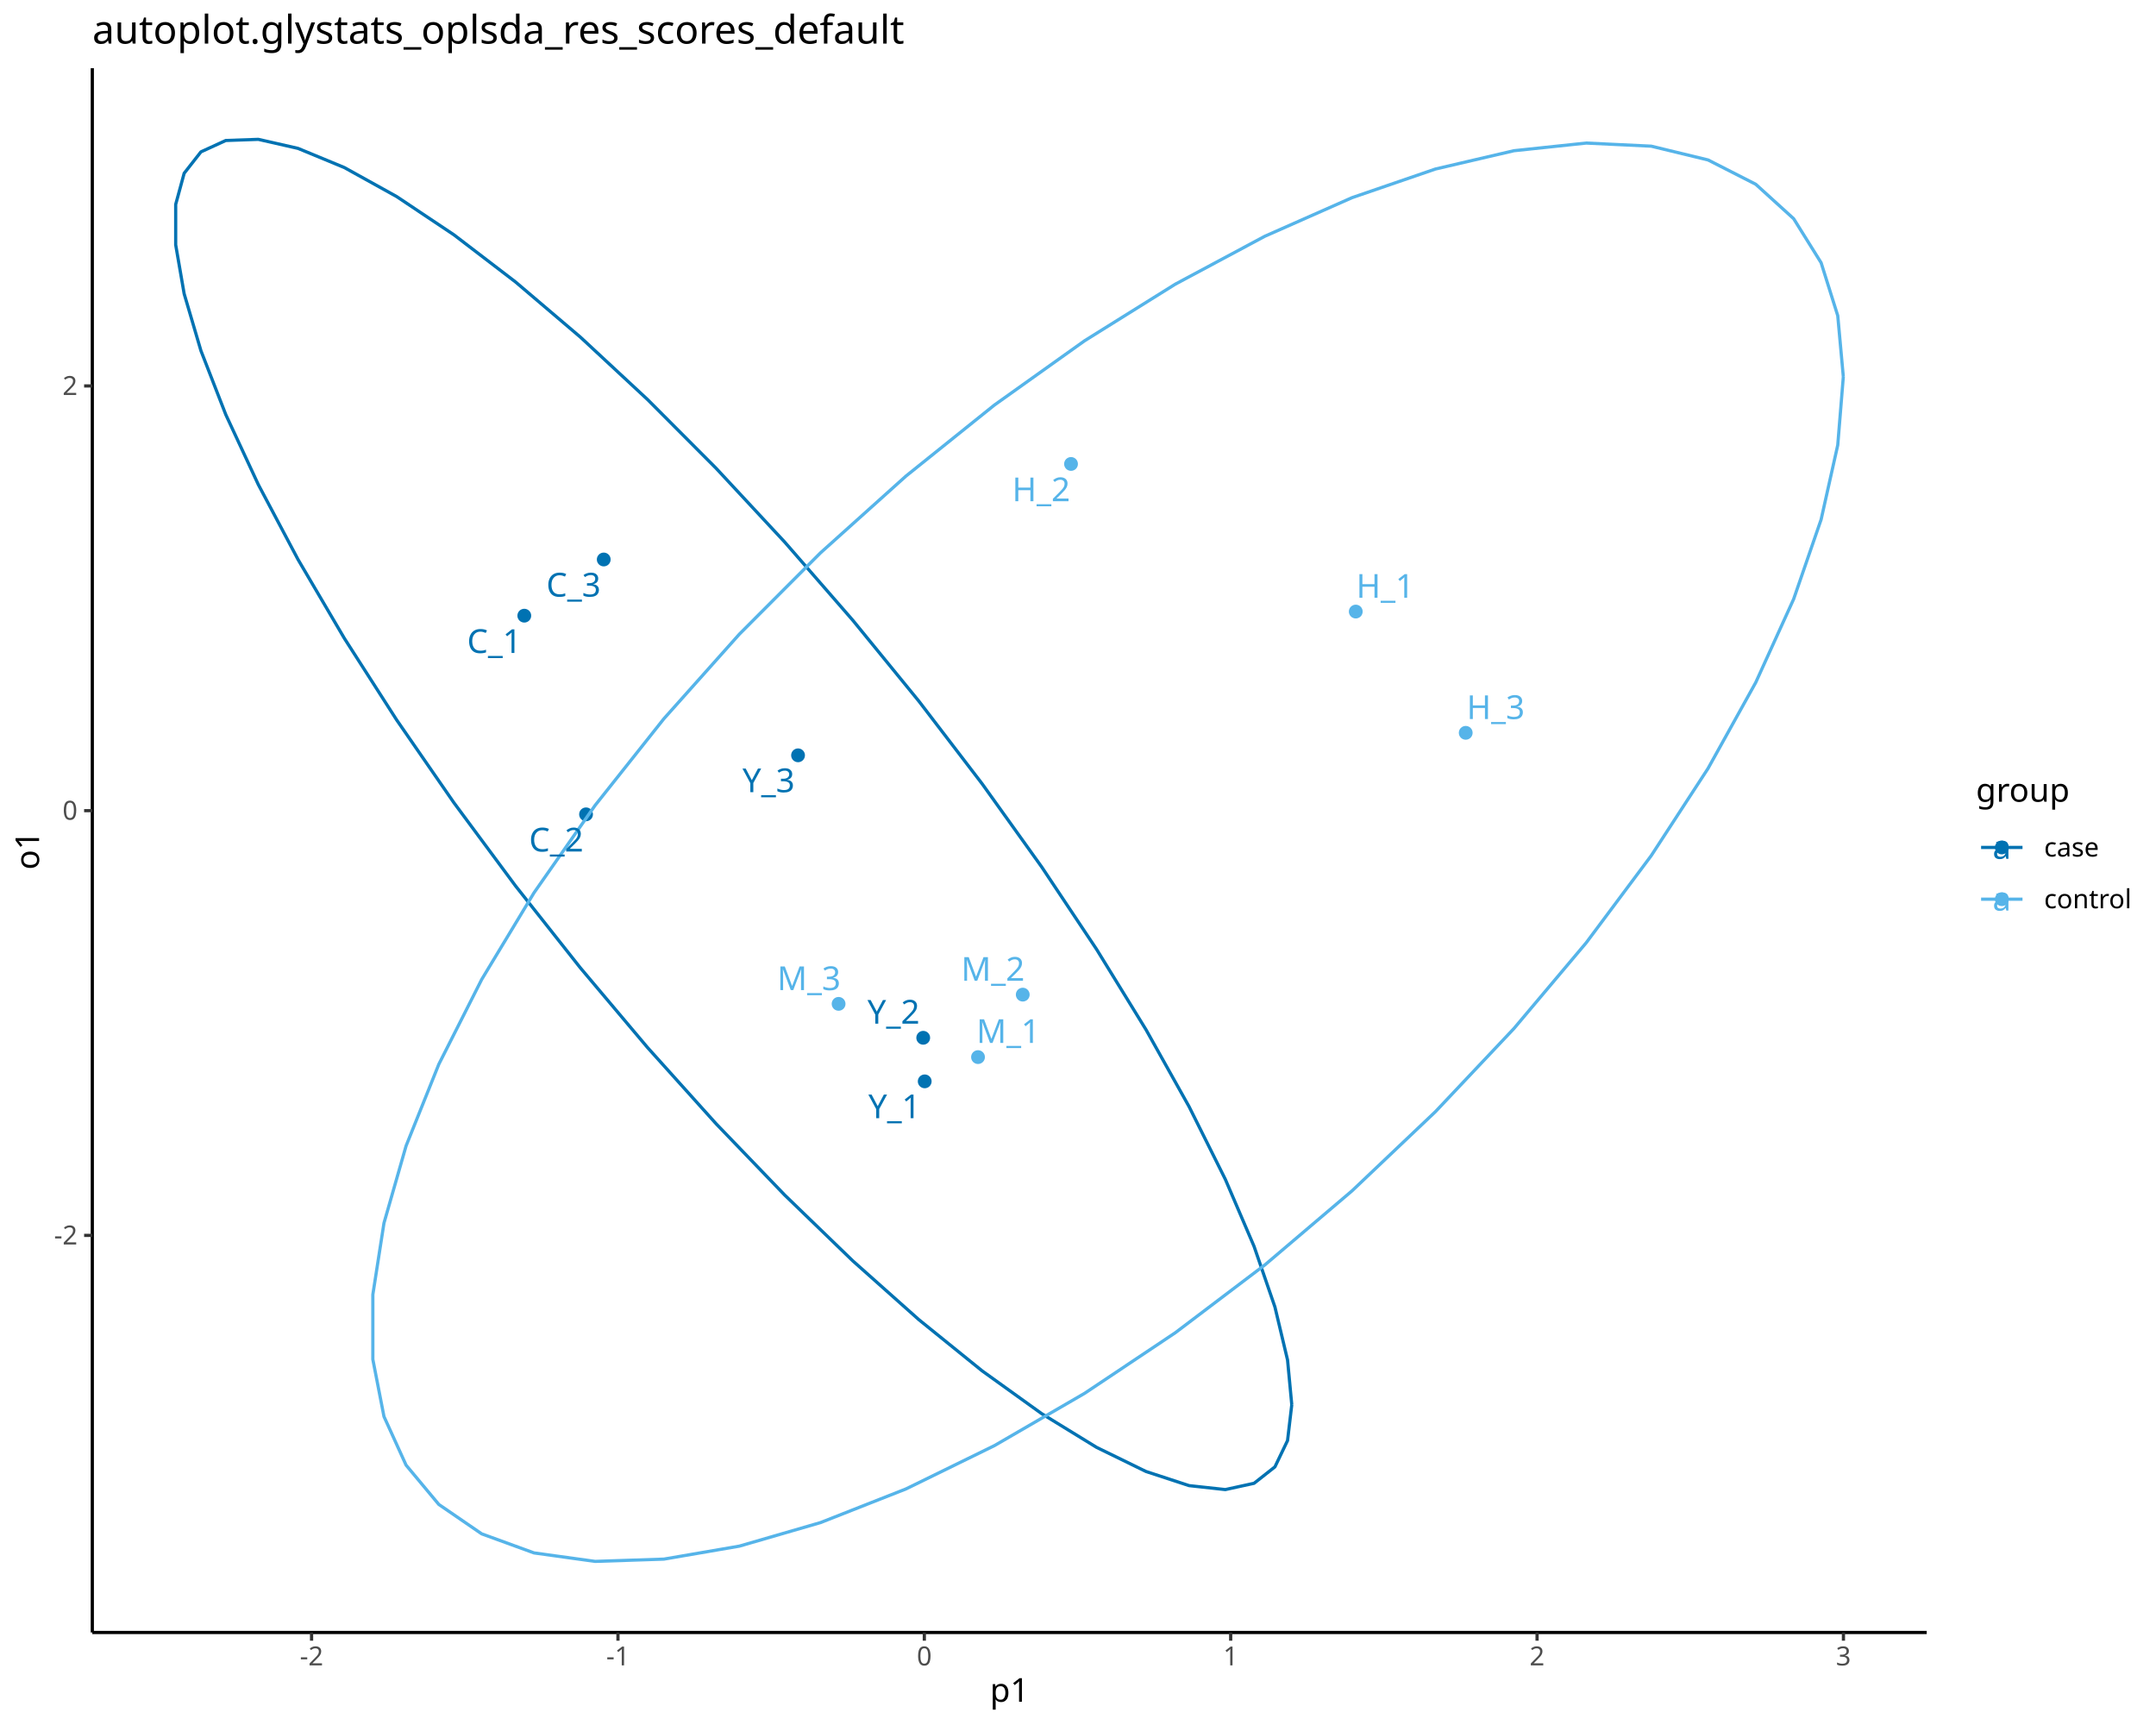
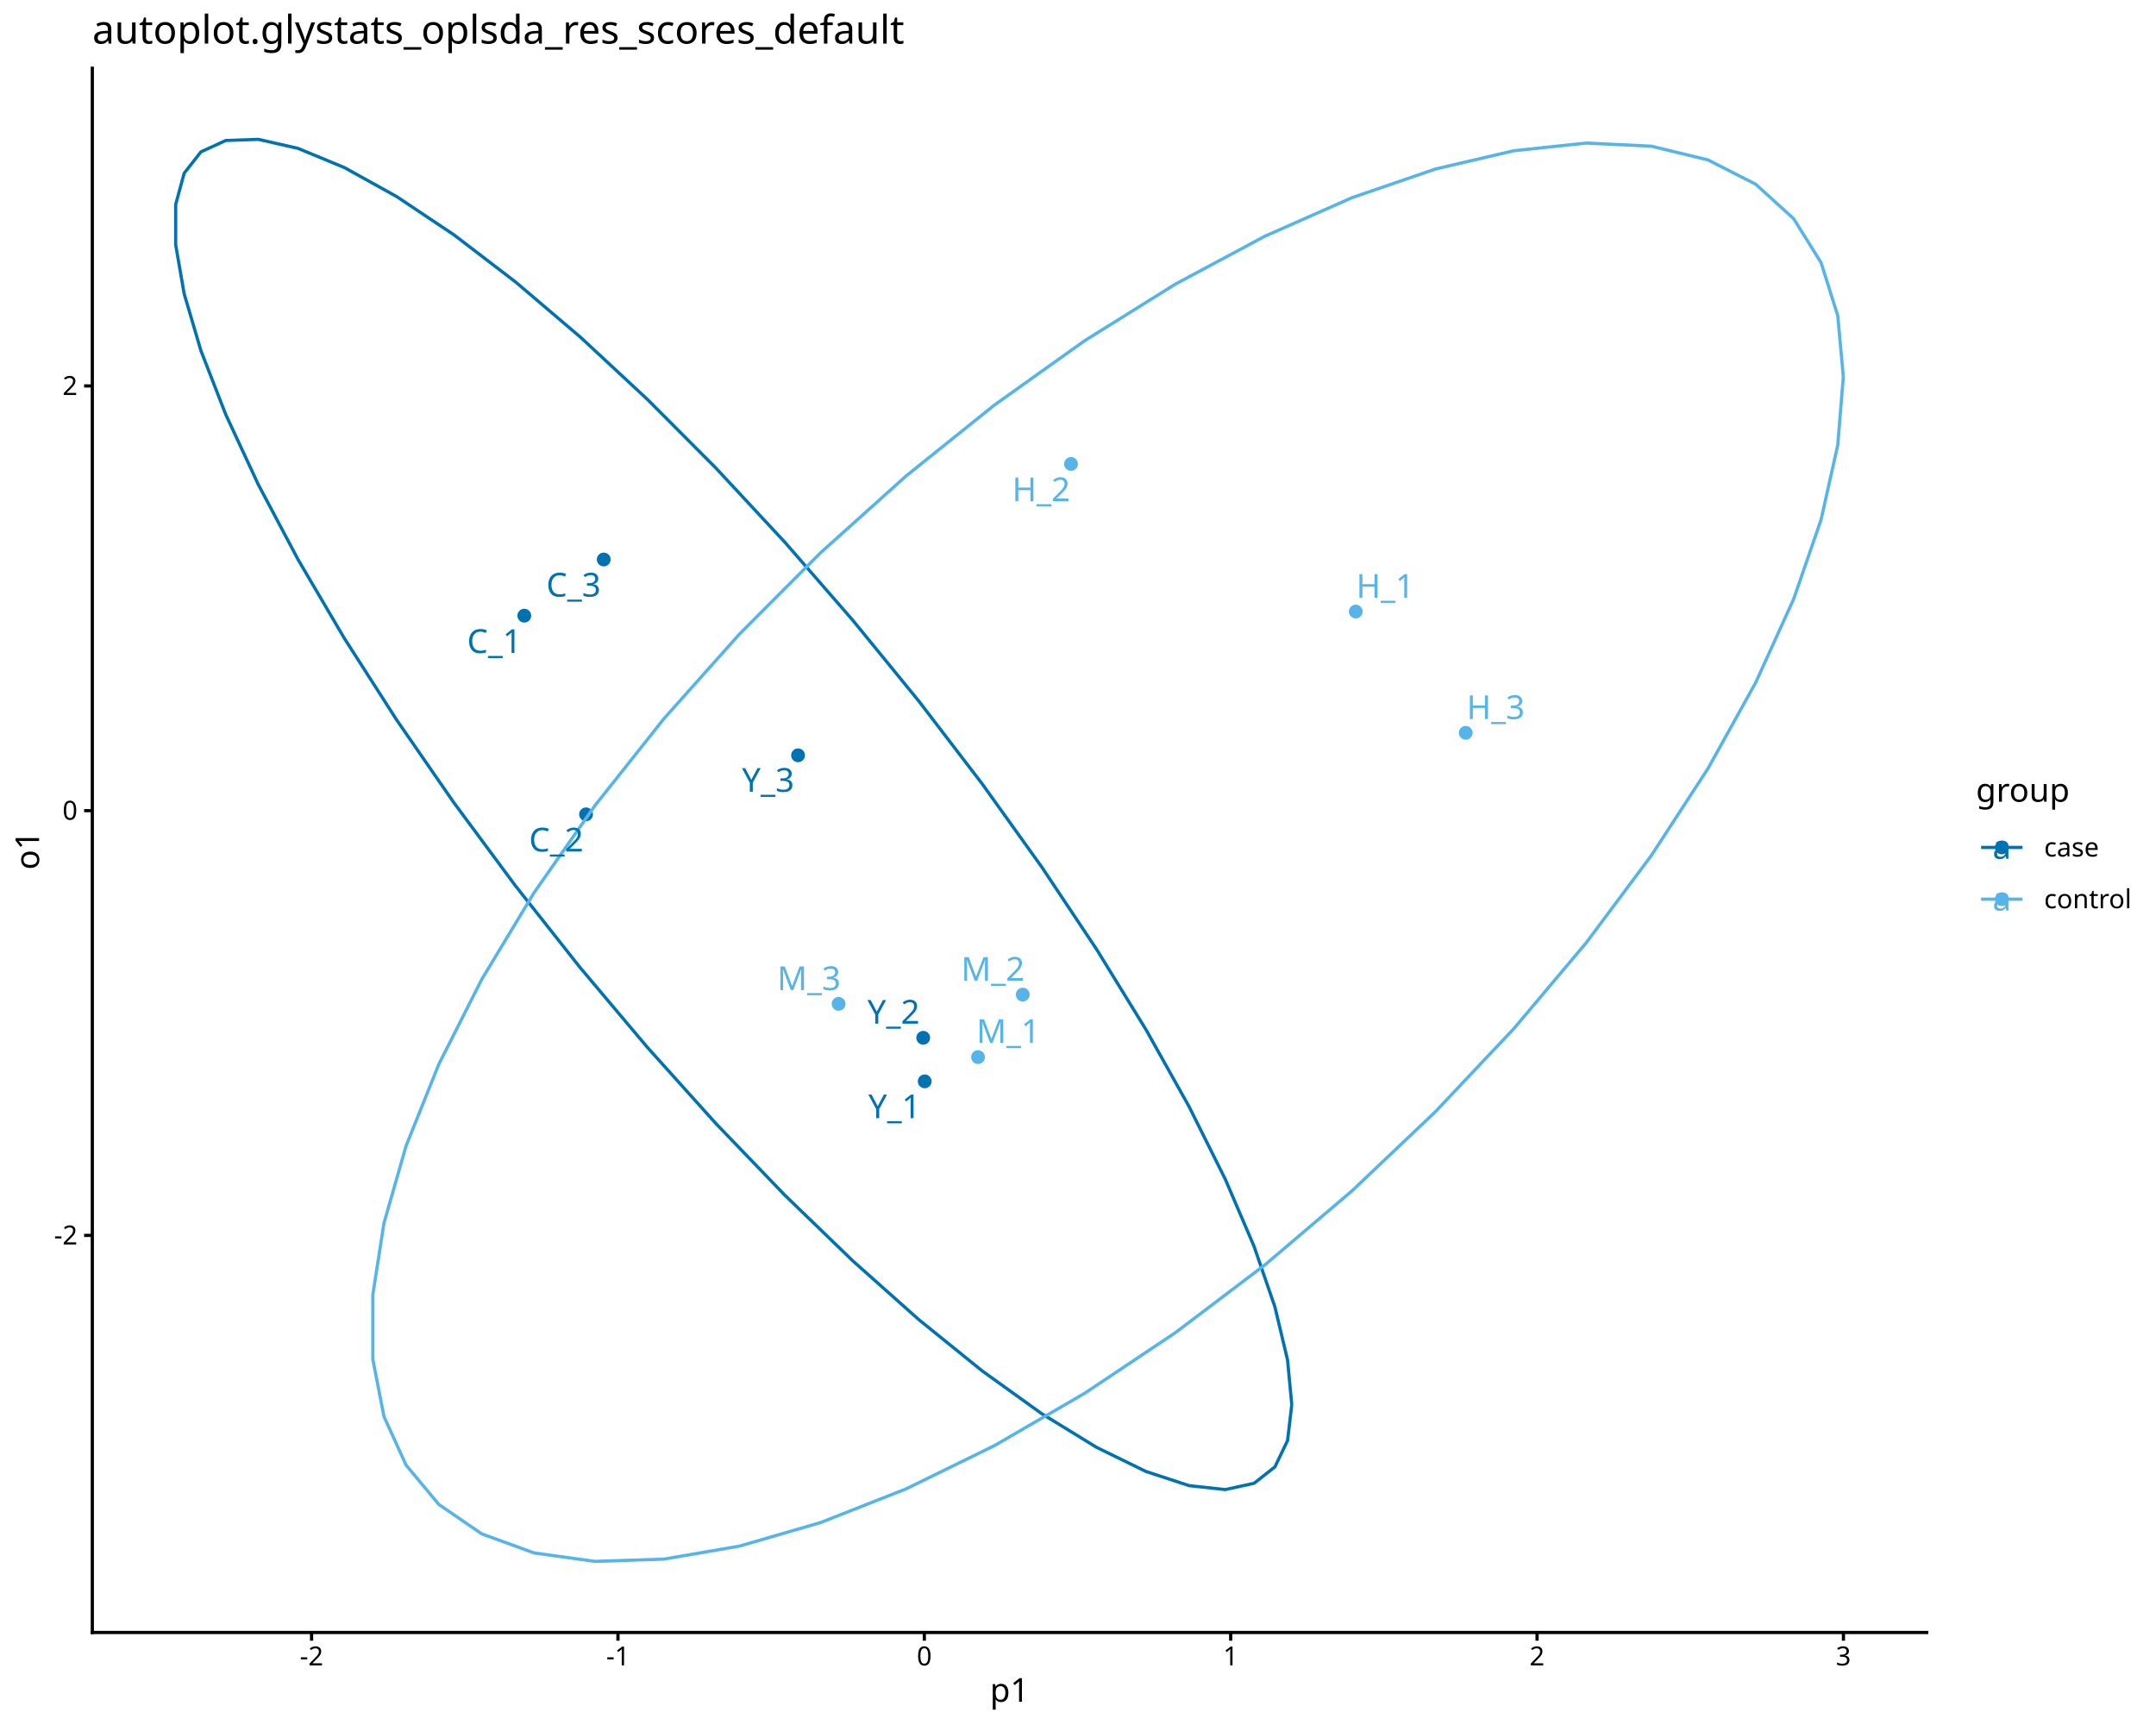
<svg xmlns="http://www.w3.org/2000/svg" class="svglite" data-engine-version="2.0" width="720.00pt" height="576.00pt" viewBox="0 0 720.00 576.00">
  <defs>
    <style type="text/css">
    .svglite line, .svglite polyline, .svglite polygon, .svglite path, .svglite rect, .svglite circle {
      fill: none;
      stroke: #000000;
      stroke-linecap: round;
      stroke-linejoin: round;
      stroke-miterlimit: 10.00;
    }
  </style>
  </defs>
  <rect width="100%" height="100%" style="stroke: none; fill: #FFFFFF;" />
  <defs>
    <clipPath id="cpMC4wMHw3MjAuMDB8MC4wMHw1NzYuMDA=">
      <rect x="0.00" y="0.00" width="720.00" height="576.00" />
    </clipPath>
  </defs>
  <g clip-path="url(#cpMC4wMHw3MjAuMDB8MC4wMHw1NzYuMDA=)">
    <rect x="0.00" y="0.00" width="720.00" height="576.00" style="stroke-width: 1.07; stroke: #FFFFFF; fill: #FFFFFF;" />
  </g>
  <defs>
    <clipPath id="cpMzAuODN8NjQzLjQzfDIyLjc4fDU0NS4xMQ==">
      <rect x="30.83" y="22.78" width="612.60" height="522.33" />
    </clipPath>
  </defs>
  <g clip-path="url(#cpMzAuODN8NjQzLjQzfDIyLjc4fDU0NS4xMQ==)">
    <rect x="30.83" y="22.78" width="612.60" height="522.33" style="stroke-width: 1.07; stroke: none; fill: #FFFFFF;" />
    <circle cx="175.09" cy="205.58" r="1.95" style="stroke-width: 0.71; stroke: #0072B2; fill: #0072B2;" />
    <circle cx="195.71" cy="271.92" r="1.95" style="stroke-width: 0.71; stroke: #0072B2; fill: #0072B2;" />
    <circle cx="201.62" cy="186.82" r="1.95" style="stroke-width: 0.71; stroke: #0072B2; fill: #0072B2;" />
    <circle cx="452.76" cy="204.21" r="1.95" style="stroke-width: 0.71; stroke: #56B4E9; fill: #56B4E9;" />
    <circle cx="357.67" cy="154.92" r="1.95" style="stroke-width: 0.71; stroke: #56B4E9; fill: #56B4E9;" />
    <circle cx="489.48" cy="244.70" r="1.95" style="stroke-width: 0.71; stroke: #56B4E9; fill: #56B4E9;" />
    <circle cx="326.61" cy="352.98" r="1.95" style="stroke-width: 0.71; stroke: #56B4E9; fill: #56B4E9;" />
    <circle cx="341.55" cy="332.12" r="1.95" style="stroke-width: 0.71; stroke: #56B4E9; fill: #56B4E9;" />
    <circle cx="280.05" cy="335.20" r="1.95" style="stroke-width: 0.71; stroke: #56B4E9; fill: #56B4E9;" />
    <circle cx="308.81" cy="361.08" r="1.95" style="stroke-width: 0.71; stroke: #0072B2; fill: #0072B2;" />
    <circle cx="308.31" cy="346.53" r="1.95" style="stroke-width: 0.71; stroke: #0072B2; fill: #0072B2;" />
    <circle cx="266.51" cy="252.21" r="1.95" style="stroke-width: 0.71; stroke: #0072B2; fill: #0072B2;" />
    <polyline points="431.39,469.06 429.98,454.11 425.76,436.40 418.80,416.19 409.20,393.79 397.11,369.55 382.71,343.82 366.22,317.01 347.89,289.51 328.00,261.74 306.85,234.12 284.76,207.08 262.07,181.02 239.11,156.33 216.24,133.40 193.81,112.56 172.15,94.14 151.59,78.41 132.44,65.62 115.00,55.95 99.53,49.55 86.26,46.53 75.40,46.91 67.10,50.71 61.50,57.86 58.67,68.26 58.67,81.74 61.50,98.10 67.10,117.10 75.40,138.44 86.26,161.80 99.53,186.83 115.00,213.15 132.44,240.36 151.59,268.05 172.15,295.80 193.81,323.18 216.24,349.78 239.11,375.20 262.07,399.06 284.76,420.99 306.85,440.65 328.00,457.76 347.89,472.05 366.22,483.30 382.71,491.35 397.11,496.07 409.20,497.39 418.80,495.29 425.76,489.81 429.98,481.02 431.39,469.06 " style="stroke-width: 1.07; stroke: #0072B2; stroke-linecap: butt;" />
    <polyline points="615.58,125.81 613.72,105.41 608.16,87.72 598.99,73.02 586.34,61.53 570.41,53.41 551.44,48.81 529.71,47.77 505.57,50.33 479.36,56.44 451.50,66.01 422.39,78.89 392.49,94.89 362.24,113.76 332.11,135.23 302.56,158.96 274.02,184.59 246.93,211.74 221.70,240.00 198.73,268.93 178.34,298.10 160.86,327.06 146.54,355.38 135.61,382.63 128.23,408.39 124.51,432.28 124.51,453.92 128.23,473.00 135.61,489.23 146.54,502.35 160.86,512.17 178.34,518.54 198.73,521.37 221.70,520.61 246.93,516.27 274.02,508.41 302.56,497.17 332.11,482.70 362.24,465.23 392.49,445.02 422.39,422.38 451.50,397.65 479.36,371.21 505.57,343.45 529.71,314.81 551.44,285.70 570.41,256.58 586.34,227.88 598.99,200.05 608.16,173.49 613.72,148.62 615.58,125.81 " style="stroke-width: 1.07; stroke: #56B4E9; stroke-linecap: butt;" />
    <text x="165.08" y="218.04" text-anchor="middle" style="font-size: 11.04px; fill: #0072B2; font-family: sans;" textLength="20.26px" lengthAdjust="spacingAndGlyphs">C_1</text>
    <text x="185.76" y="284.33" text-anchor="middle" style="font-size: 11.04px; fill: #0072B2; font-family: sans;" textLength="20.26px" lengthAdjust="spacingAndGlyphs">C_2</text>
    <text x="191.54" y="199.21" text-anchor="middle" style="font-size: 11.04px; fill: #0072B2; font-family: sans;" textLength="20.26px" lengthAdjust="spacingAndGlyphs">C_3</text>
    <text x="462.61" y="199.60" text-anchor="middle" style="font-size: 11.04px; fill: #56B4E9; font-family: sans;" textLength="20.26px" lengthAdjust="spacingAndGlyphs">H_1</text>
    <text x="347.70" y="167.36" text-anchor="middle" style="font-size: 11.04px; fill: #56B4E9; font-family: sans;" textLength="20.26px" lengthAdjust="spacingAndGlyphs">H_2</text>
    <text x="499.49" y="240.09" text-anchor="middle" style="font-size: 11.04px; fill: #56B4E9; font-family: sans;" textLength="20.26px" lengthAdjust="spacingAndGlyphs">H_3</text>
    <text x="336.70" y="348.25" text-anchor="middle" style="font-size: 11.04px; fill: #56B4E9; font-family: sans;" textLength="21.48px" lengthAdjust="spacingAndGlyphs">M_1</text>
-     <text x="331.58" y="327.50" text-anchor="middle" style="font-size: 11.04px; fill: #56B4E9; font-family: sans;" textLength="21.48px" lengthAdjust="spacingAndGlyphs">M_2</text>
+     <text x="331.57" y="327.49" text-anchor="middle" style="font-size: 11.04px; fill: #56B4E9; font-family: sans;" textLength="21.48px" lengthAdjust="spacingAndGlyphs">M_2</text>
    <text x="270.15" y="330.61" text-anchor="middle" style="font-size: 11.04px; fill: #56B4E9; font-family: sans;" textLength="21.48px" lengthAdjust="spacingAndGlyphs">M_3</text>
    <text x="298.72" y="373.38" text-anchor="middle" style="font-size: 11.04px; fill: #0072B2; font-family: sans;" textLength="19.65px" lengthAdjust="spacingAndGlyphs">Y_1</text>
    <text x="298.41" y="341.81" text-anchor="middle" style="font-size: 11.04px; fill: #0072B2; font-family: sans;" textLength="19.65px" lengthAdjust="spacingAndGlyphs">Y_2</text>
-     <text x="256.68" y="264.52" text-anchor="middle" style="font-size: 11.04px; fill: #0072B2; font-family: sans;" textLength="19.65px" lengthAdjust="spacingAndGlyphs">Y_3</text>
+     <text x="256.51" y="264.39" text-anchor="middle" style="font-size: 11.04px; fill: #0072B2; font-family: sans;" textLength="19.65px" lengthAdjust="spacingAndGlyphs">Y_3</text>
  </g>
  <g clip-path="url(#cpMC4wMHw3MjAuMDB8MC4wMHw1NzYuMDA=)">
-     <polyline points="30.83,545.11 30.83,22.78 " style="stroke-width: 1.07; stroke-linecap: butt;" />
-     <text x="25.90" y="415.54" text-anchor="end" style="font-size: 8.80px; fill: #4D4D4D; font-family: sans;" textLength="7.82px" lengthAdjust="spacingAndGlyphs">-2</text>
-     <text x="25.90" y="273.72" text-anchor="end" style="font-size: 8.80px; fill: #4D4D4D; font-family: sans;" textLength="4.89px" lengthAdjust="spacingAndGlyphs">0</text>
-     <text x="25.90" y="131.89" text-anchor="end" style="font-size: 8.80px; fill: #4D4D4D; font-family: sans;" textLength="4.89px" lengthAdjust="spacingAndGlyphs">2</text>
-     <polyline points="28.09,412.51 30.83,412.51 " style="stroke-width: 1.07; stroke: #333333; stroke-linecap: butt;" />
-     <polyline points="28.09,270.69 30.83,270.69 " style="stroke-width: 1.07; stroke: #333333; stroke-linecap: butt;" />
-     <polyline points="28.09,128.87 30.83,128.87 " style="stroke-width: 1.07; stroke: #333333; stroke-linecap: butt;" />
-     <polyline points="30.83,545.11 643.43,545.11 " style="stroke-width: 1.07; stroke-linecap: butt;" />
-     <polyline points="104.05,547.85 104.05,545.11 " style="stroke-width: 1.07; stroke: #333333; stroke-linecap: butt;" />
-     <polyline points="206.37,547.85 206.37,545.11 " style="stroke-width: 1.07; stroke: #333333; stroke-linecap: butt;" />
-     <polyline points="308.68,547.85 308.68,545.11 " style="stroke-width: 1.07; stroke: #333333; stroke-linecap: butt;" />
-     <polyline points="410.99,547.85 410.99,545.11 " style="stroke-width: 1.07; stroke: #333333; stroke-linecap: butt;" />
-     <polyline points="513.31,547.85 513.31,545.11 " style="stroke-width: 1.07; stroke: #333333; stroke-linecap: butt;" />
-     <polyline points="615.62,547.85 615.62,545.11 " style="stroke-width: 1.07; stroke: #333333; stroke-linecap: butt;" />
-     <text x="104.05" y="556.10" text-anchor="middle" style="font-size: 8.80px; fill: #4D4D4D; font-family: sans;" textLength="7.82px" lengthAdjust="spacingAndGlyphs">-2</text>
-     <text x="206.37" y="556.10" text-anchor="middle" style="font-size: 8.80px; fill: #4D4D4D; font-family: sans;" textLength="7.82px" lengthAdjust="spacingAndGlyphs">-1</text>
-     <text x="308.68" y="556.10" text-anchor="middle" style="font-size: 8.80px; fill: #4D4D4D; font-family: sans;" textLength="4.89px" lengthAdjust="spacingAndGlyphs">0</text>
-     <text x="410.99" y="556.10" text-anchor="middle" style="font-size: 8.80px; fill: #4D4D4D; font-family: sans;" textLength="4.89px" lengthAdjust="spacingAndGlyphs">1</text>
-     <text x="513.31" y="556.10" text-anchor="middle" style="font-size: 8.80px; fill: #4D4D4D; font-family: sans;" textLength="4.89px" lengthAdjust="spacingAndGlyphs">2</text>
-     <text x="615.62" y="556.10" text-anchor="middle" style="font-size: 8.80px; fill: #4D4D4D; font-family: sans;" textLength="4.89px" lengthAdjust="spacingAndGlyphs">3</text>
+     <polyline points="30.83,545.11 30.83,22.78 " style="stroke-width: 1.07; stroke-linecap: square;" />
+     <text x="25.90" y="415.54" text-anchor="end" style="font-size: 8.80px; font-family: sans;" textLength="7.82px" lengthAdjust="spacingAndGlyphs">-2</text>
+     <text x="25.90" y="273.72" text-anchor="end" style="font-size: 8.80px; font-family: sans;" textLength="4.89px" lengthAdjust="spacingAndGlyphs">0</text>
+     <text x="25.90" y="131.89" text-anchor="end" style="font-size: 8.80px; font-family: sans;" textLength="4.89px" lengthAdjust="spacingAndGlyphs">2</text>
+     <polyline points="28.09,412.51 30.83,412.51 " style="stroke-width: 1.07; stroke-linecap: butt;" />
+     <polyline points="28.09,270.69 30.83,270.69 " style="stroke-width: 1.07; stroke-linecap: butt;" />
+     <polyline points="28.09,128.87 30.83,128.87 " style="stroke-width: 1.07; stroke-linecap: butt;" />
+     <polyline points="30.83,545.11 643.43,545.11 " style="stroke-width: 1.07; stroke-linecap: square;" />
+     <polyline points="104.05,547.85 104.05,545.11 " style="stroke-width: 1.07; stroke-linecap: butt;" />
+     <polyline points="206.37,547.85 206.37,545.11 " style="stroke-width: 1.07; stroke-linecap: butt;" />
+     <polyline points="308.68,547.85 308.68,545.11 " style="stroke-width: 1.07; stroke-linecap: butt;" />
+     <polyline points="410.99,547.85 410.99,545.11 " style="stroke-width: 1.07; stroke-linecap: butt;" />
+     <polyline points="513.31,547.85 513.31,545.11 " style="stroke-width: 1.07; stroke-linecap: butt;" />
+     <polyline points="615.62,547.85 615.62,545.11 " style="stroke-width: 1.07; stroke-linecap: butt;" />
+     <text x="104.05" y="556.10" text-anchor="middle" style="font-size: 8.80px; font-family: sans;" textLength="7.82px" lengthAdjust="spacingAndGlyphs">-2</text>
+     <text x="206.37" y="556.10" text-anchor="middle" style="font-size: 8.80px; font-family: sans;" textLength="7.82px" lengthAdjust="spacingAndGlyphs">-1</text>
+     <text x="308.68" y="556.10" text-anchor="middle" style="font-size: 8.80px; font-family: sans;" textLength="4.89px" lengthAdjust="spacingAndGlyphs">0</text>
+     <text x="410.99" y="556.10" text-anchor="middle" style="font-size: 8.80px; font-family: sans;" textLength="4.89px" lengthAdjust="spacingAndGlyphs">1</text>
+     <text x="513.31" y="556.10" text-anchor="middle" style="font-size: 8.80px; font-family: sans;" textLength="4.89px" lengthAdjust="spacingAndGlyphs">2</text>
+     <text x="615.62" y="556.10" text-anchor="middle" style="font-size: 8.80px; font-family: sans;" textLength="4.89px" lengthAdjust="spacingAndGlyphs">3</text>
    <text x="337.13" y="568.24" text-anchor="middle" style="font-size: 11.00px; font-family: sans;" textLength="12.24px" lengthAdjust="spacingAndGlyphs">p1</text>
    <text transform="translate(13.05,283.95) rotate(-90)" text-anchor="middle" style="font-size: 11.00px; font-family: sans;" textLength="12.24px" lengthAdjust="spacingAndGlyphs">o1</text>
    <rect x="654.39" y="253.52" width="60.13" height="60.85" style="stroke-width: 1.07; stroke: none; fill: #FFFFFF;" />
    <text x="659.87" y="267.71" style="font-size: 11.00px; font-family: sans;" textLength="28.14px" lengthAdjust="spacingAndGlyphs">group</text>
    <rect x="659.87" y="274.33" width="17.28" height="17.28" style="stroke-width: 1.07; stroke: none; fill: #FFFFFF;" />
    <circle cx="668.51" cy="282.97" r="1.95" style="stroke-width: 0.71; stroke: #0072B2; fill: #0072B2;" />
    <line x1="661.59" y1="282.97" x2="675.42" y2="282.97" style="stroke-width: 1.07; stroke: #0072B2; stroke-linecap: butt;" />
    <text x="668.51" y="286.77" text-anchor="middle" style="font-size: 11.04px; fill: #0072B2; font-family: sans;" textLength="6.14px" lengthAdjust="spacingAndGlyphs">a</text>
    <rect x="659.87" y="291.61" width="17.28" height="17.28" style="stroke-width: 1.07; stroke: none; fill: #FFFFFF;" />
    <circle cx="668.51" cy="300.25" r="1.95" style="stroke-width: 0.71; stroke: #56B4E9; fill: #56B4E9;" />
    <line x1="661.59" y1="300.25" x2="675.42" y2="300.25" style="stroke-width: 1.07; stroke: #56B4E9; stroke-linecap: butt;" />
    <text x="668.51" y="304.05" text-anchor="middle" style="font-size: 11.04px; fill: #56B4E9; font-family: sans;" textLength="6.14px" lengthAdjust="spacingAndGlyphs">a</text>
    <text x="682.63" y="286.00" style="font-size: 8.80px; font-family: sans;" textLength="18.60px" lengthAdjust="spacingAndGlyphs">case</text>
    <text x="682.63" y="303.28" style="font-size: 8.80px; font-family: sans;" textLength="26.42px" lengthAdjust="spacingAndGlyphs">control</text>
    <text x="30.83" y="14.56" style="font-size: 13.20px; font-family: sans;" textLength="260.54px" lengthAdjust="spacingAndGlyphs">autoplot.glystats_oplsda_res_scores_default</text>
  </g>
</svg>
